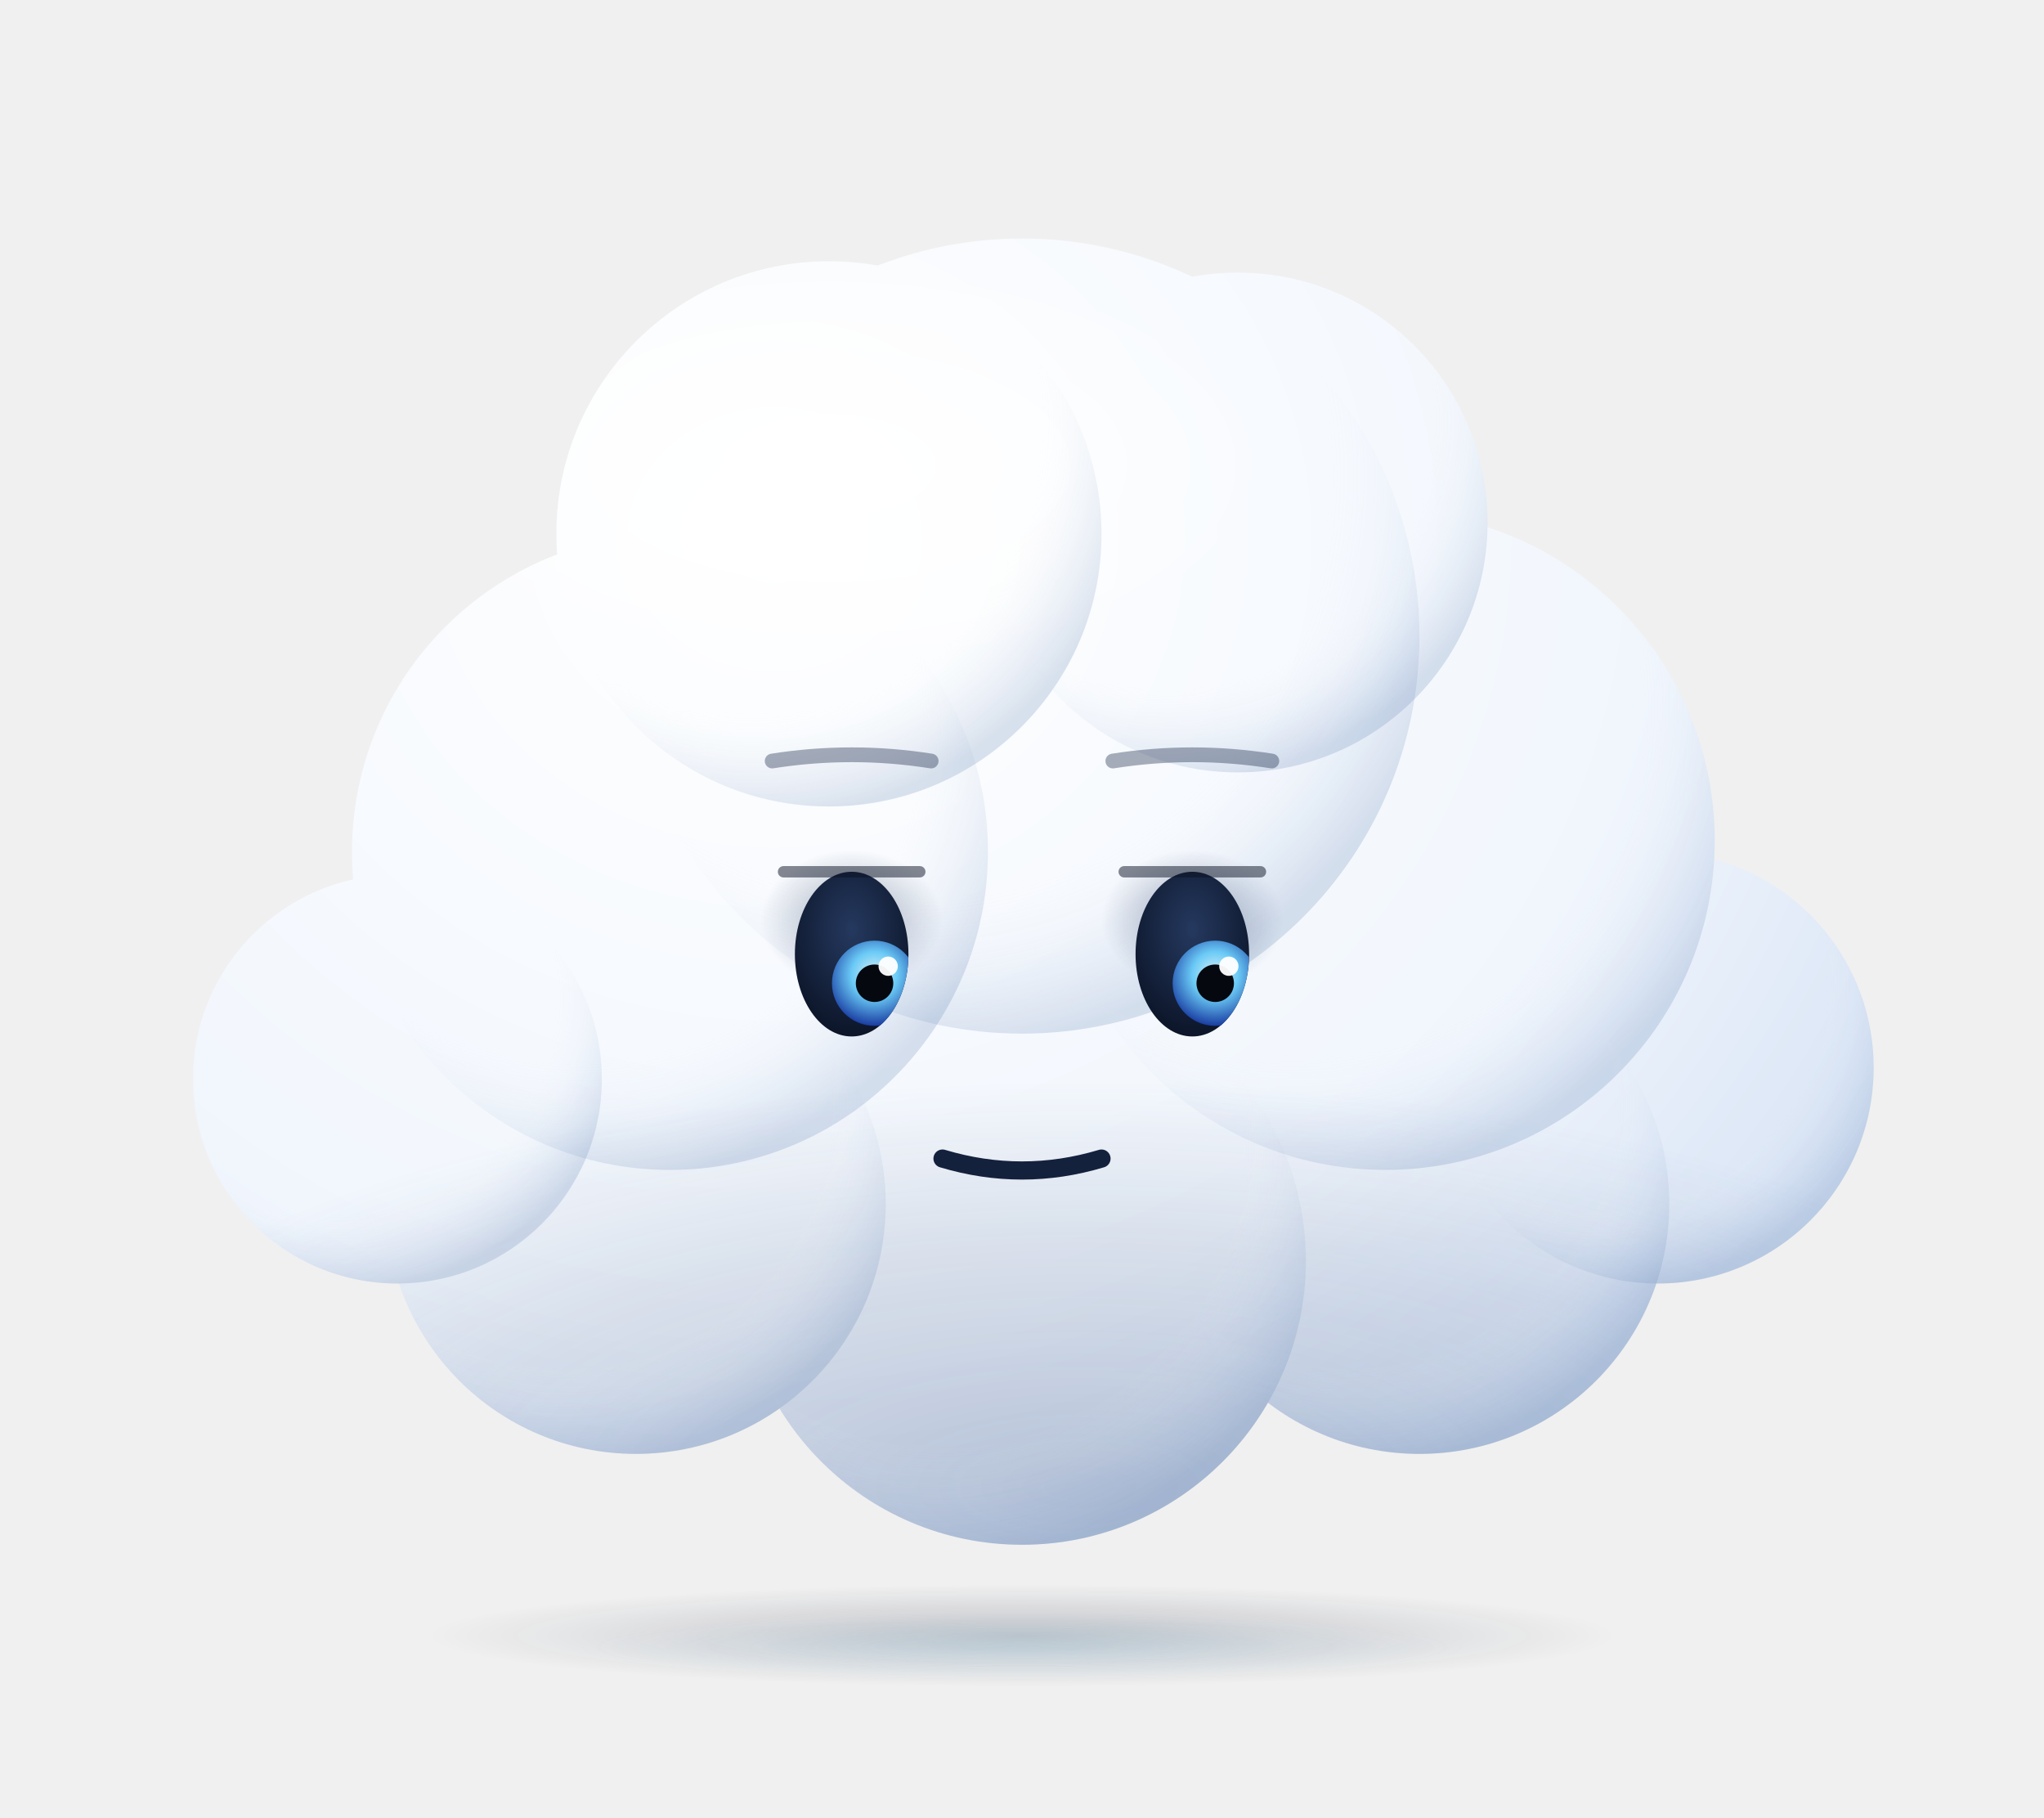
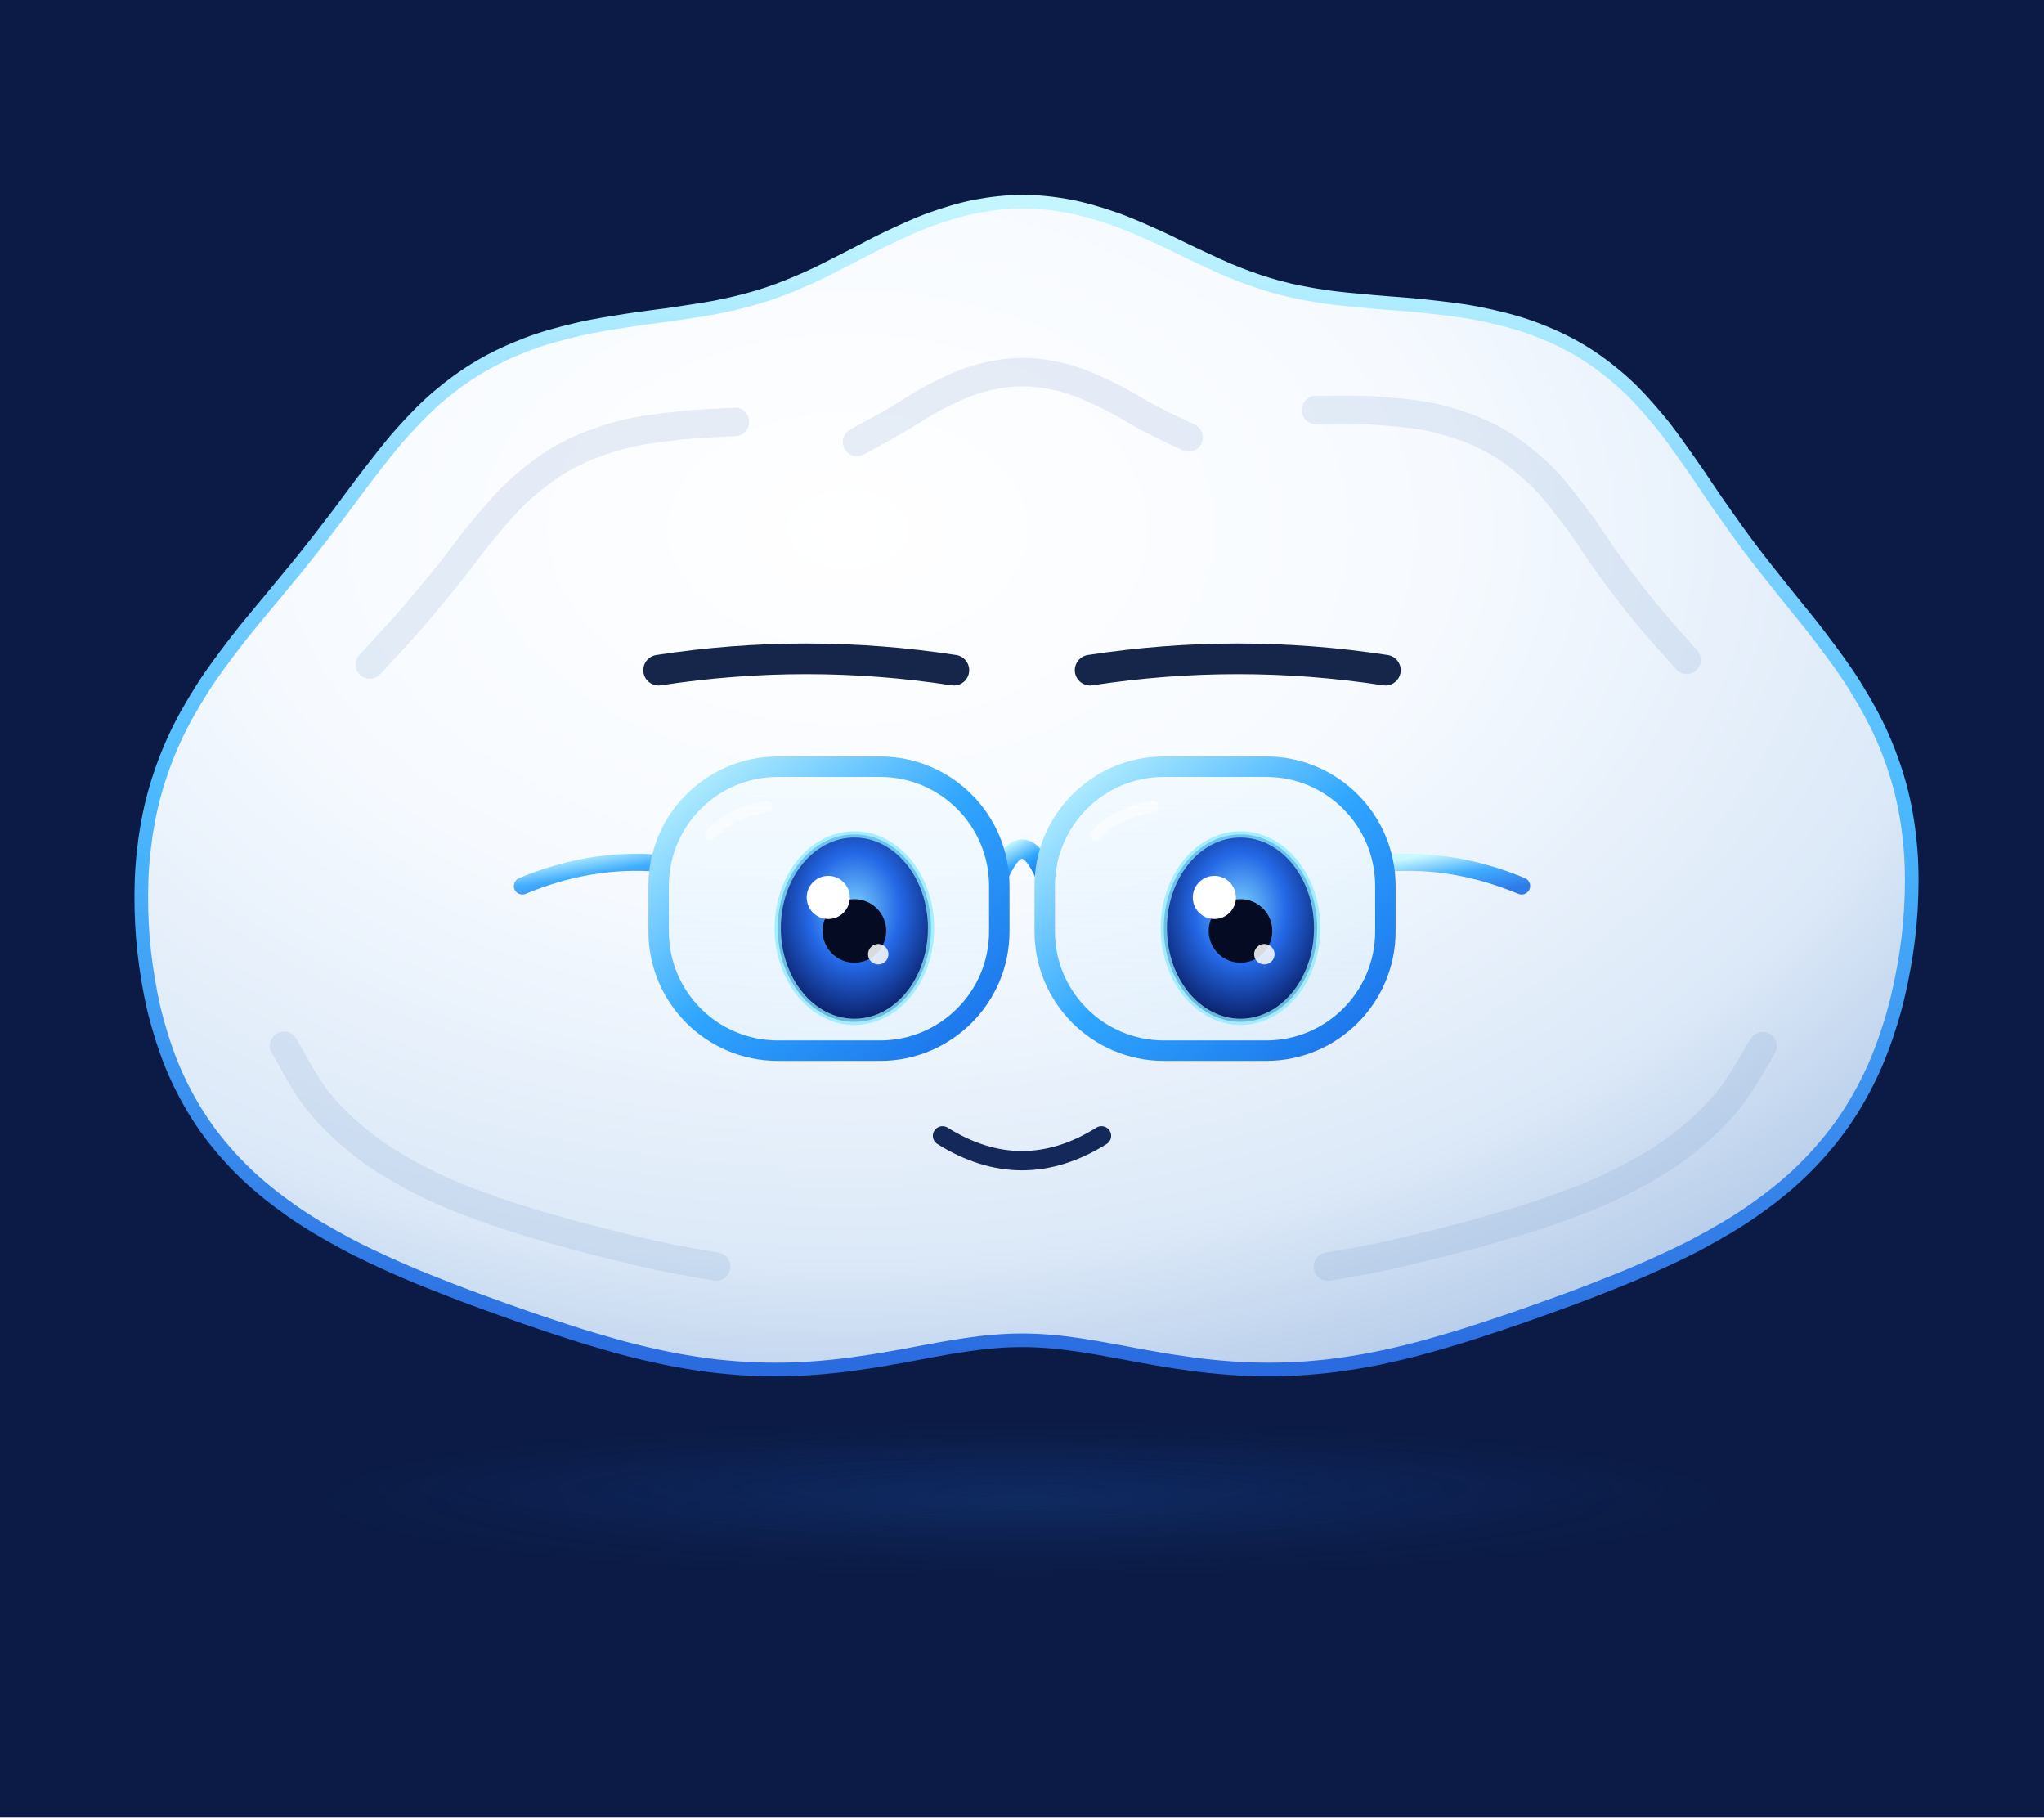
<svg xmlns="http://www.w3.org/2000/svg" viewBox="0 0 360 320" width="720" height="640">
+   <rect width="100%" height="100%" fill="#0B1B45" />
  <defs>
-     <radialGradient id="cl-body" cx="38%" cy="30%" r="78%">
+     <radialGradient id="cl-body" cx="40%" cy="28%" r="80%">
      <stop offset="0" stop-color="#FFFFFF" />
-       <stop offset="0.55" stop-color="#F1F6FD" />
-       <stop offset="0.85" stop-color="#D3E0F3" />
-       <stop offset="1" stop-color="#AAC0DE" />
+       <stop offset="0.42" stop-color="#F6FAFF" />
+       <stop offset="0.78" stop-color="#DCE9F8" />
+       <stop offset="1" stop-color="#B2C9E8" />
    </radialGradient>
-     <radialGradient id="cl-lobe" cx="36%" cy="30%" r="72%">
-       <stop offset="0" stop-color="#FFFFFF" stop-opacity="0" />
-       <stop offset="0.72" stop-color="#FFFFFF" stop-opacity="0" />
-       <stop offset="0.9" stop-color="#7F9CC8" stop-opacity="0.12" />
-       <stop offset="1" stop-color="#5D7FB0" stop-opacity="0.22" />
+     <linearGradient id="cl-rim" x1="0" y1="0" x2="0" y2="1">
+       <stop offset="0" stop-color="#C4F6FF" />
+       <stop offset="0.5" stop-color="#4DBBFF" />
+       <stop offset="1" stop-color="#2A6BE0" />
+     </linearGradient>
+     <linearGradient id="cl-frame" x1="0" y1="0" x2="1" y2="1">
+       <stop offset="0" stop-color="#C6F8FF" />
+       <stop offset="0.5" stop-color="#2FA6FF" />
+       <stop offset="1" stop-color="#1A6FE8" />
+     </linearGradient>
+     <linearGradient id="cl-glass" x1="0" y1="0" x2="0" y2="1">
+       <stop offset="0" stop-color="#E8F8FF" stop-opacity="0.26" />
+       <stop offset="1" stop-color="#9EDBFF" stop-opacity="0.07" />
+     </linearGradient>
+     <linearGradient id="cl-lid" x1="0" y1="0" x2="0" y2="1">
+       <stop offset="0" stop-color="#FFFFFF" />
+       <stop offset="1" stop-color="#DCEAF9" />
+     </linearGradient>
+     <radialGradient id="cl-iris" cx="50%" cy="40%" r="60%">
+       <stop offset="0" stop-color="#7AD2FF" />
+       <stop offset="0.5" stop-color="#2468E6" />
+       <stop offset="1" stop-color="#0A1E66" />
    </radialGradient>
-     <radialGradient id="cl-iris" cx="50%" cy="40%" r="60%">
-       <stop offset="0" stop-color="#E6FAFF" />
-       <stop offset="0.45" stop-color="#6FD3FF" />
-       <stop offset="1" stop-color="#1A3FA8" />
+     <radialGradient id="cl-halo" cx="50%" cy="50%" r="50%">
+       <stop offset="0" stop-color="#3B9BFF" stop-opacity="0.55" />
+       <stop offset="0.6" stop-color="#2F7BFF" stop-opacity="0.18" />
+       <stop offset="1" stop-color="#2F7BFF" stop-opacity="0" />
    </radialGradient>
-     <radialGradient id="cl-eye" cx="50%" cy="35%" r="70%">
-       <stop offset="0" stop-color="#25395F" />
-       <stop offset="1" stop-color="#0A1224" />
-     </radialGradient>
-     <radialGradient id="cl-hi" cx="50%" cy="50%" r="50%">
-       <stop offset="0" stop-color="#FFFFFF" stop-opacity="0.95" />
-       <stop offset="0.6" stop-color="#FFFFFF" stop-opacity="0.45" />
-       <stop offset="1" stop-color="#FFFFFF" stop-opacity="0" />
-     </radialGradient>
-     <radialGradient id="cl-shade" cx="50%" cy="50%" r="50%">
-       <stop offset="0" stop-color="#1E3A6E" stop-opacity="0.24" />
-       <stop offset="0.6" stop-color="#1E3A6E" stop-opacity="0.12" />
-       <stop offset="1" stop-color="#1E3A6E" stop-opacity="0" />
-     </radialGradient>
-     <radialGradient id="cl-socket" cx="50%" cy="50%" r="50%">
-       <stop offset="0" stop-color="#2A3F66" stop-opacity="0.42" />
-       <stop offset="1" stop-color="#2A3F66" stop-opacity="0" />
+     <radialGradient id="cl-coral" cx="50%" cy="50%" r="50%">
+       <stop offset="0" stop-color="#FF8A8A" stop-opacity="0.5" />
+       <stop offset="1" stop-color="#FF8A8A" stop-opacity="0" />
    </radialGradient>
    <radialGradient id="cl-ground" cx="50%" cy="50%" r="50%">
-       <stop offset="0" stop-color="#07102A" stop-opacity="0.6" />
-       <stop offset="1" stop-color="#07102A" stop-opacity="0" />
+       <stop offset="0" stop-color="#0B2A6B" stop-opacity="0.7" />
+       <stop offset="1" stop-color="#0B2A6B" stop-opacity="0" />
    </radialGradient>
-     <radialGradient id="cl-cyan" cx="50%" cy="50%" r="50%">
-       <stop offset="0" stop-color="#6FD3FF" stop-opacity="0.9" />
-       <stop offset="1" stop-color="#6FD3FF" stop-opacity="0" />
-     </radialGradient>
-     <radialGradient id="cl-coral" cx="50%" cy="50%" r="50%">
-       <stop offset="0" stop-color="#FF8A8A" stop-opacity="0.9" />
-       <stop offset="1" stop-color="#FF8A8A" stop-opacity="0" />
-     </radialGradient>
-     <clipPath id="cl-clip">
-       <circle cx="180" cy="112" r="70" />
-       <circle cx="118" cy="150" r="56" />
-       <circle cx="244" cy="148" r="58" />
-       <circle cx="146" cy="94" r="48" />
-       <circle cx="218" cy="92" r="44" />
-       <circle cx="70" cy="190" r="36" />
-       <circle cx="292" cy="188" r="38" />
-       <circle cx="112" cy="212" r="44" />
-       <circle cx="180" cy="222" r="50" />
-       <circle cx="250" cy="212" r="44" />
-     </clipPath>
-     <clipPath id="cl-ell-L">
-       <ellipse cx="150" cy="168" rx="10" ry="14.5" />
-     </clipPath>
-     <clipPath id="cl-ell-R">
-       <ellipse cx="210" cy="168" rx="10" ry="14.5" />
-     </clipPath>
-     <clipPath id="cl-lid-L">
-       <path d="M136 153.5 L164 153.5 L164 198 L136 198 Z" data-k="lidL" />
-     </clipPath>
-     <clipPath id="cl-lid-R">
-       <path d="M196 153.5 L224 153.5 L224 198 L196 198 Z" data-k="lidR" />
-     </clipPath>
  </defs>
-   <ellipse cx="180" cy="288" rx="104" ry="9" fill="url(#cl-ground)" fill-opacity="0.34" data-k="ground" />
-   <ellipse cx="180" cy="290" rx="78" ry="6" fill="url(#cl-cyan)" fill-opacity="0.14" data-k="glowCyan" />
-   <ellipse cx="180" cy="290" rx="60" ry="5" fill="url(#cl-coral)" fill-opacity="0" data-k="glowCoral" />
+   <ellipse cx="180" cy="264" rx="128" ry="14" fill="url(#cl-halo)" fill-opacity="0.22" data-k="glowCyan" />
+   <ellipse cx="180" cy="264" rx="96" ry="10" fill="url(#cl-coral)" fill-opacity="0" data-k="glowCoral" />
+   <ellipse cx="180" cy="262" rx="118" ry="9" fill="url(#cl-ground)" fill-opacity="0.5" data-k="ground" />
  <g transform="translate(0 0) translate(180 160) rotate(0) scale(1 1) translate(-180 -160)" data-k="body">
-     <g clip-path="url(#cl-clip)">
-       <rect x="0" y="0" width="360" height="320" fill="url(#cl-body)" />
-       <ellipse cx="146" cy="82" rx="78" ry="38" fill="url(#cl-hi)" />
-       <ellipse cx="190" cy="262" rx="186" ry="72" fill="url(#cl-shade)" />
-       <circle cx="180" cy="112" r="70" fill="url(#cl-lobe)" />
-       <circle cx="118" cy="150" r="56" fill="url(#cl-lobe)" />
-       <circle cx="244" cy="148" r="58" fill="url(#cl-lobe)" />
-       <circle cx="146" cy="94" r="48" fill="url(#cl-lobe)" />
-       <circle cx="218" cy="92" r="44" fill="url(#cl-lobe)" />
-       <circle cx="70" cy="190" r="36" fill="url(#cl-lobe)" />
-       <circle cx="292" cy="188" r="38" fill="url(#cl-lobe)" />
-       <circle cx="112" cy="212" r="44" fill="url(#cl-lobe)" />
-       <circle cx="180" cy="222" r="50" fill="url(#cl-lobe)" />
-       <circle cx="250" cy="212" r="44" fill="url(#cl-lobe)" />
+     <path d="M336.56 160 C336.37 163.41 335.95 166.83 335.35 170.18 C334.75 173.54 333.99 176.89 332.98 180.14 C331.97 183.39 330.78 186.62 329.28 189.69 C327.78 192.77 326.03 195.78 323.98 198.58 C321.94 201.38 319.57 204.06 317.01 206.51 C314.45 208.96 311.56 211.22 308.61 213.27 C305.67 215.33 302.47 217.16 299.34 218.85 C296.2 220.54 292.94 222.01 289.81 223.4 C286.68 224.79 283.55 226.01 280.55 227.18 C277.54 228.36 274.62 229.42 271.79 230.43 C268.96 231.45 266.24 232.4 263.57 233.29 C260.9 234.18 258.33 235.02 255.78 235.78 C253.23 236.54 250.75 237.25 248.29 237.87 C245.82 238.48 243.39 239.03 240.98 239.48 C238.57 239.92 236.19 240.29 233.83 240.56 C231.46 240.82 229.12 241 226.81 241.08 C224.51 241.17 222.22 241.16 219.98 241.08 C217.75 241 215.54 240.83 213.39 240.61 C211.24 240.4 209.13 240.1 207.09 239.79 C205.04 239.49 203.05 239.12 201.11 238.78 C199.17 238.43 197.29 238.05 195.46 237.73 C193.63 237.4 191.86 237.08 190.11 236.83 C188.37 236.57 186.68 236.35 185 236.22 C183.31 236.08 181.67 236 180 236 C178.33 236 176.69 236.08 175 236.22 C173.32 236.35 171.63 236.57 169.89 236.83 C168.14 237.08 166.37 237.4 164.54 237.73 C162.71 238.05 160.83 238.43 158.89 238.78 C156.95 239.12 154.96 239.49 152.91 239.79 C150.87 240.1 148.76 240.4 146.61 240.61 C144.46 240.83 142.25 241 140.02 241.08 C137.78 241.16 135.49 241.17 133.19 241.08 C130.88 241 128.54 240.82 126.17 240.56 C123.81 240.29 121.43 239.92 119.02 239.48 C116.61 239.03 114.18 238.48 111.71 237.87 C109.25 237.25 106.77 236.54 104.22 235.78 C101.67 235.02 99.1 234.18 96.43 233.29 C93.76 232.4 91.04 231.45 88.21 230.43 C85.38 229.41 82.46 228.35 79.46 227.18 C76.45 226.01 73.32 224.79 70.19 223.4 C67.07 222.01 63.81 220.53 60.69 218.84 C57.56 217.15 54.37 215.31 51.44 213.25 C48.51 211.19 45.64 208.93 43.1 206.47 C40.57 204.01 38.24 201.33 36.25 198.52 C34.26 195.71 32.57 192.69 31.15 189.61 C29.73 186.53 28.64 183.3 27.73 180.05 C26.82 176.8 26.19 173.45 25.72 170.11 C25.24 166.77 24.97 163.38 24.9 160 C24.83 156.62 24.93 153.21 25.31 149.86 C25.69 146.51 26.28 143.14 27.17 139.88 C28.06 136.62 29.23 133.39 30.64 130.29 C32.04 127.19 33.77 124.19 35.59 121.31 C37.41 118.42 39.51 115.68 41.55 113 C43.6 110.33 45.79 107.79 47.86 105.27 C49.93 102.74 51.99 100.3 53.95 97.84 C55.92 95.38 57.78 92.94 59.64 90.51 C61.49 88.07 63.24 85.61 65.1 83.22 C66.96 80.84 68.78 78.43 70.79 76.2 C72.8 73.97 74.89 71.77 77.18 69.83 C79.48 67.89 81.94 66.08 84.55 64.55 C87.16 63.01 89.98 61.71 92.84 60.62 C95.71 59.52 98.75 58.71 101.74 58.01 C104.72 57.3 107.81 56.85 110.76 56.38 C113.72 55.91 116.67 55.61 119.48 55.17 C122.29 54.74 125.01 54.36 127.62 53.79 C130.24 53.22 132.72 52.58 135.17 51.77 C137.62 50.96 139.94 49.99 142.3 48.95 C144.66 47.9 146.95 46.67 149.32 45.48 C151.68 44.3 154.04 42.98 156.49 41.83 C158.94 40.68 161.45 39.5 164.01 38.58 C166.58 37.67 169.23 36.85 171.89 36.34 C174.56 35.83 177.3 35.53 180 35.52 C182.7 35.51 185.44 35.79 188.11 36.28 C190.78 36.77 193.43 37.56 196 38.44 C198.58 39.32 201.09 40.46 203.56 41.56 C206.03 42.66 208.41 43.91 210.81 45.02 C213.21 46.12 215.54 47.26 217.95 48.2 C220.37 49.13 222.76 49.97 225.3 50.64 C227.83 51.32 230.42 51.8 233.15 52.22 C235.89 52.63 238.74 52.85 241.7 53.13 C244.66 53.41 247.77 53.56 250.89 53.91 C254 54.26 257.26 54.59 260.4 55.22 C263.54 55.85 266.73 56.62 269.72 57.7 C272.7 58.78 275.63 60.11 278.3 61.7 C280.98 63.29 283.48 65.19 285.78 67.23 C288.08 69.28 290.14 71.61 292.11 73.97 C294.09 76.34 295.83 78.89 297.62 81.41 C299.41 83.93 301.06 86.52 302.85 89.07 C304.64 91.62 306.43 94.16 308.35 96.71 C310.27 99.25 312.3 101.76 314.35 104.35 C316.41 106.94 318.61 109.53 320.66 112.25 C322.71 114.98 324.83 117.77 326.65 120.71 C328.47 123.64 330.21 126.7 331.58 129.85 C332.96 133 334.1 136.29 334.92 139.6 C335.74 142.92 336.24 146.34 336.51 149.74 C336.78 153.14 336.75 156.59 336.56 160 Z" fill="url(#cl-body)" />
+     <path d="M65.13 117.01 C66.35 115.67 70.15 111.62 72.47 108.96 C74.78 106.31 76.91 103.71 79.02 101.09 C81.13 98.47 83 95.77 85.13 93.25 C87.26 90.74 89.35 88.17 91.81 86 C94.26 83.83 96.94 81.8 99.87 80.23 C102.8 78.66 106.08 77.48 109.37 76.59 C112.65 75.71 116.22 75.32 119.57 74.94 C122.92 74.55 127.82 74.4 129.47 74.29" fill="none" stroke="#6F93C6" stroke-opacity="0.16" stroke-width="5" stroke-linecap="round" />
+     <path d="M231.77 72.19 C233.52 72.21 238.74 72.06 242.29 72.31 C245.85 72.56 249.64 72.85 253.09 73.69 C256.54 74.54 259.98 75.75 262.99 77.39 C266 79.02 268.71 81.19 271.16 83.51 C273.6 85.83 275.61 88.6 277.66 91.28 C279.72 93.97 281.46 96.86 283.48 99.63 C285.51 102.39 287.54 105.13 289.81 107.88 C292.07 110.64 295.86 114.8 297.07 116.18" fill="none" stroke="#6F93C6" stroke-opacity="0.16" stroke-width="5" stroke-linecap="round" />
+     <path d="M150.94 77.84 C152.05 77.22 155.35 75.44 157.62 74.13 C159.89 72.83 162.14 71.23 164.55 70 C166.96 68.78 169.48 67.51 172.06 66.76 C174.63 66.02 177.35 65.53 180 65.52 C182.65 65.51 185.37 65.97 187.95 66.69 C190.53 67.4 193.06 68.63 195.48 69.8 C197.91 70.96 200.19 72.49 202.5 73.69 C204.81 74.9 208.21 76.47 209.35 77.02" fill="none" stroke="#6F93C6" stroke-opacity="0.16" stroke-width="5" stroke-linecap="round" />
+     <path d="M126.14 223.02 C124.73 222.76 120.59 222.1 117.66 221.49 C114.73 220.89 111.75 220.18 108.56 219.4 C105.37 218.61 102.05 217.77 98.54 216.77 C95.03 215.77 91.28 214.72 87.51 213.4 C83.75 212.07 79.71 210.62 75.97 208.8 C72.23 206.97 68.37 204.87 65.07 202.42 C61.77 199.97 58.67 197.13 56.17 194.09 C53.66 191.04 51.05 185.79 50.02 184.14" fill="none" stroke="#6F93C6" stroke-opacity="0.16" stroke-width="5" stroke-linecap="round" />
+     <path d="M310.45 184.22 C309.39 185.88 306.63 191.11 304.05 194.15 C301.48 197.18 298.35 200.01 295.01 202.45 C291.68 204.9 287.81 206.98 284.05 208.81 C280.3 210.63 276.26 212.07 272.49 213.4 C268.73 214.73 264.97 215.77 261.46 216.77 C257.96 217.77 254.63 218.61 251.44 219.4 C248.25 220.18 245.27 220.89 242.34 221.49 C239.41 222.1 235.27 222.76 233.86 223.02" fill="none" stroke="#6F93C6" stroke-opacity="0.16" stroke-width="5" stroke-linecap="round" />
+     <path d="M336.56 160 C336.37 163.41 335.95 166.83 335.35 170.18 C334.75 173.54 333.99 176.89 332.98 180.14 C331.97 183.39 330.78 186.62 329.28 189.69 C327.78 192.77 326.03 195.78 323.98 198.58 C321.94 201.38 319.57 204.06 317.01 206.51 C314.45 208.96 311.56 211.22 308.61 213.27 C305.67 215.33 302.47 217.16 299.34 218.85 C296.2 220.54 292.94 222.01 289.81 223.4 C286.68 224.79 283.55 226.01 280.55 227.18 C277.54 228.36 274.62 229.42 271.79 230.43 C268.96 231.45 266.24 232.4 263.57 233.29 C260.9 234.18 258.33 235.02 255.78 235.78 C253.23 236.54 250.75 237.25 248.29 237.87 C245.82 238.48 243.39 239.03 240.98 239.48 C238.57 239.92 236.19 240.29 233.83 240.56 C231.46 240.82 229.12 241 226.81 241.08 C224.51 241.17 222.22 241.16 219.98 241.08 C217.75 241 215.54 240.83 213.39 240.61 C211.24 240.4 209.13 240.1 207.09 239.79 C205.04 239.49 203.05 239.12 201.11 238.78 C199.17 238.43 197.29 238.05 195.46 237.73 C193.63 237.4 191.86 237.08 190.11 236.83 C188.37 236.57 186.68 236.35 185 236.22 C183.31 236.08 181.67 236 180 236 C178.33 236 176.69 236.08 175 236.22 C173.32 236.35 171.63 236.57 169.89 236.83 C168.14 237.08 166.37 237.4 164.54 237.73 C162.71 238.05 160.83 238.43 158.89 238.78 C156.95 239.12 154.96 239.49 152.91 239.79 C150.87 240.1 148.76 240.4 146.61 240.61 C144.46 240.83 142.25 241 140.02 241.08 C137.78 241.16 135.49 241.17 133.19 241.08 C130.88 241 128.54 240.82 126.17 240.56 C123.81 240.29 121.43 239.92 119.02 239.48 C116.61 239.03 114.18 238.48 111.71 237.87 C109.25 237.25 106.77 236.54 104.22 235.78 C101.67 235.02 99.1 234.18 96.43 233.29 C93.76 232.4 91.04 231.45 88.21 230.43 C85.38 229.41 82.46 228.35 79.46 227.18 C76.45 226.01 73.32 224.79 70.19 223.4 C67.07 222.01 63.81 220.53 60.69 218.84 C57.56 217.15 54.37 215.31 51.44 213.25 C48.51 211.19 45.64 208.93 43.1 206.47 C40.57 204.01 38.24 201.33 36.25 198.52 C34.26 195.71 32.57 192.69 31.15 189.61 C29.73 186.53 28.64 183.3 27.73 180.05 C26.82 176.8 26.19 173.45 25.72 170.11 C25.24 166.77 24.97 163.38 24.9 160 C24.83 156.62 24.93 153.21 25.31 149.86 C25.69 146.51 26.28 143.14 27.17 139.88 C28.06 136.62 29.23 133.39 30.64 130.29 C32.04 127.19 33.77 124.19 35.59 121.31 C37.41 118.42 39.51 115.68 41.55 113 C43.6 110.33 45.79 107.79 47.86 105.27 C49.93 102.74 51.99 100.3 53.95 97.84 C55.92 95.38 57.78 92.94 59.64 90.51 C61.49 88.07 63.24 85.61 65.1 83.22 C66.96 80.84 68.78 78.43 70.79 76.2 C72.8 73.97 74.89 71.77 77.18 69.83 C79.48 67.89 81.94 66.08 84.55 64.55 C87.16 63.01 89.98 61.71 92.84 60.62 C95.71 59.52 98.75 58.71 101.74 58.01 C104.72 57.3 107.81 56.85 110.76 56.38 C113.72 55.91 116.67 55.61 119.48 55.17 C122.29 54.74 125.01 54.36 127.62 53.79 C130.24 53.22 132.72 52.58 135.17 51.77 C137.62 50.96 139.94 49.99 142.3 48.95 C144.66 47.9 146.95 46.67 149.32 45.48 C151.68 44.3 154.04 42.98 156.49 41.83 C158.94 40.68 161.45 39.5 164.01 38.58 C166.58 37.67 169.23 36.85 171.89 36.34 C174.56 35.83 177.3 35.53 180 35.52 C182.7 35.51 185.44 35.79 188.11 36.28 C190.78 36.77 193.43 37.56 196 38.44 C198.58 39.32 201.09 40.46 203.56 41.56 C206.03 42.66 208.41 43.91 210.81 45.02 C213.21 46.12 215.54 47.26 217.95 48.2 C220.37 49.13 222.76 49.97 225.3 50.64 C227.83 51.32 230.42 51.8 233.15 52.22 C235.89 52.63 238.74 52.85 241.7 53.13 C244.66 53.41 247.77 53.56 250.89 53.91 C254 54.26 257.26 54.59 260.4 55.22 C263.54 55.85 266.73 56.62 269.72 57.7 C272.7 58.78 275.63 60.11 278.3 61.7 C280.98 63.29 283.48 65.19 285.78 67.23 C288.08 69.28 290.14 71.61 292.11 73.97 C294.09 76.34 295.83 78.89 297.62 81.41 C299.41 83.93 301.06 86.52 302.85 89.07 C304.64 91.62 306.43 94.16 308.35 96.71 C310.27 99.25 312.3 101.76 314.35 104.35 C316.41 106.94 318.61 109.53 320.66 112.25 C322.71 114.98 324.83 117.77 326.65 120.71 C328.47 123.64 330.21 126.7 331.58 129.85 C332.96 133 334.1 136.29 334.92 139.6 C335.74 142.92 336.24 146.34 336.51 149.74 C336.78 153.14 336.75 156.59 336.56 160 Z" fill="none" stroke="url(#cl-rim)" stroke-width="2.4" stroke-linejoin="round" />
+     <path d="M176 154 Q180 145 184 154" fill="none" stroke="url(#cl-frame)" stroke-width="3.4" stroke-linecap="round" />
+     <path d="M116 152 Q104 151 92 156" fill="none" stroke="url(#cl-frame)" stroke-width="3" stroke-linecap="round" opacity="0.9" />
+     <path d="M244 152 Q256 151 268 156" fill="none" stroke="url(#cl-frame)" stroke-width="3" stroke-linecap="round" opacity="0.9" />
+     <rect x="116" y="135" width="60" height="50" rx="21" fill="url(#cl-glass)" />
+     <g transform="translate(4.48 3.42)" data-k="gazeL">
+       <ellipse cx="146" cy="160" rx="13.5" ry="16.5" fill="url(#cl-iris)" />
+       <ellipse cx="146" cy="160" rx="13.5" ry="16.5" fill="none" stroke="#8BEBFF" stroke-width="1.1" stroke-opacity="0.75" />
+       <circle cx="146" cy="160.5" r="5.6" fill="#050B22" />
+       <circle cx="141.4" cy="154.6" r="3.8" fill="#FFFFFF" />
+       <circle cx="150.2" cy="164.6" r="1.8" fill="#FFFFFF" fill-opacity="0.85" />
    </g>
-     <ellipse cx="150" cy="162" rx="16" ry="12.325" fill="url(#cl-socket)" />
-     <g clip-path="url(#cl-lid-L)">
-       <g clip-path="url(#cl-ell-L)">
-         <ellipse cx="150" cy="168" rx="10" ry="14.5" fill="url(#cl-eye)" />
-         <g transform="translate(4.03 5.13)" data-k="gazeL">
-           <circle cx="150" cy="168" r="7.5" fill="url(#cl-iris)" fill-opacity="0.95" />
-           <circle cx="150" cy="168" r="3.3" fill="#05080F" />
-           <circle cx="152.4" cy="165" r="1.7" fill="#FFFFFF" fill-opacity="0.95" />
-         </g>
-       </g>
+     <path d="M0 0" fill="url(#cl-lid)" data-k="lidL" />
+     <rect x="116" y="135" width="60" height="50" rx="21" fill="none" stroke="url(#cl-frame)" stroke-width="3.6" />
+     <path d="M125 147 Q129 143 135 142" fill="none" stroke="#FFFFFF" stroke-width="2" stroke-linecap="round" stroke-opacity="0.5" />
+     <rect x="184" y="135" width="60" height="50" rx="21" fill="url(#cl-glass)" />
+     <g transform="translate(4.48 3.42)" data-k="gazeR">
+       <ellipse cx="214" cy="160" rx="13.5" ry="16.5" fill="url(#cl-iris)" />
+       <ellipse cx="214" cy="160" rx="13.5" ry="16.5" fill="none" stroke="#8BEBFF" stroke-width="1.1" stroke-opacity="0.75" />
+       <circle cx="214" cy="160.5" r="5.6" fill="#050B22" />
+       <circle cx="209.4" cy="154.6" r="3.8" fill="#FFFFFF" />
+       <circle cx="218.2" cy="164.6" r="1.8" fill="#FFFFFF" fill-opacity="0.85" />
    </g>
-     <path d="M138 153.5 L162 153.5" fill="none" stroke="#0A1224" stroke-opacity="0.5" stroke-width="2" stroke-linecap="round" data-k="lidEdgeL" />
-     <path d="M136 134 Q150 131.8 164 134" fill="none" stroke="#1B2A4A" stroke-opacity="0.38" stroke-width="2.6" stroke-linecap="round" data-k="browL" />
-     <ellipse cx="210" cy="162" rx="16" ry="12.325" fill="url(#cl-socket)" />
-     <g clip-path="url(#cl-lid-R)">
-       <g clip-path="url(#cl-ell-R)">
-         <ellipse cx="210" cy="168" rx="10" ry="14.5" fill="url(#cl-eye)" />
-         <g transform="translate(4.03 5.13)" data-k="gazeR">
-           <circle cx="210" cy="168" r="7.5" fill="url(#cl-iris)" fill-opacity="0.95" />
-           <circle cx="210" cy="168" r="3.3" fill="#05080F" />
-           <circle cx="212.4" cy="165" r="1.7" fill="#FFFFFF" fill-opacity="0.95" />
-         </g>
-       </g>
-     </g>
-     <path d="M198 153.5 L222 153.5" fill="none" stroke="#0A1224" stroke-opacity="0.5" stroke-width="2" stroke-linecap="round" data-k="lidEdgeR" />
-     <path d="M224 134 Q210 131.8 196 134" fill="none" stroke="#1B2A4A" stroke-opacity="0.38" stroke-width="2.6" stroke-linecap="round" data-k="browR" />
-     <path d="M166 204 Q180 208.2 194 204" fill="none" stroke="#14213D" stroke-width="3.2" stroke-linecap="round" data-k="smile" />
-     <ellipse cx="180" cy="207.28" rx="4.5" ry="0.8" fill="#14213D" fill-opacity="0" data-k="mouthOpen" />
+     <path d="M0 0" fill="url(#cl-lid)" data-k="lidR" />
+     <rect x="184" y="135" width="60" height="50" rx="21" fill="none" stroke="url(#cl-frame)" stroke-width="3.6" />
+     <path d="M193 147 Q197 143 203 142" fill="none" stroke="#FFFFFF" stroke-width="2" stroke-linecap="round" stroke-opacity="0.5" />
+     <path d="M116 118 Q142 114 168 118" fill="none" stroke="#16264A" stroke-width="5.4" stroke-linecap="round" data-k="browL" />
+     <path d="M244 118 Q218 114 192 118" fill="none" stroke="#16264A" stroke-width="5.4" stroke-linecap="round" data-k="browR" />
+     <path d="M166 200 Q180 208.75 194 200" fill="none" stroke="#14285A" stroke-width="3.4" stroke-linecap="round" data-k="smile" />
+     <ellipse cx="180" cy="205.36" rx="4.5" ry="0.8" fill="#0E1E4E" fill-opacity="0" data-k="mouthOpen" />
  </g>
</svg>
